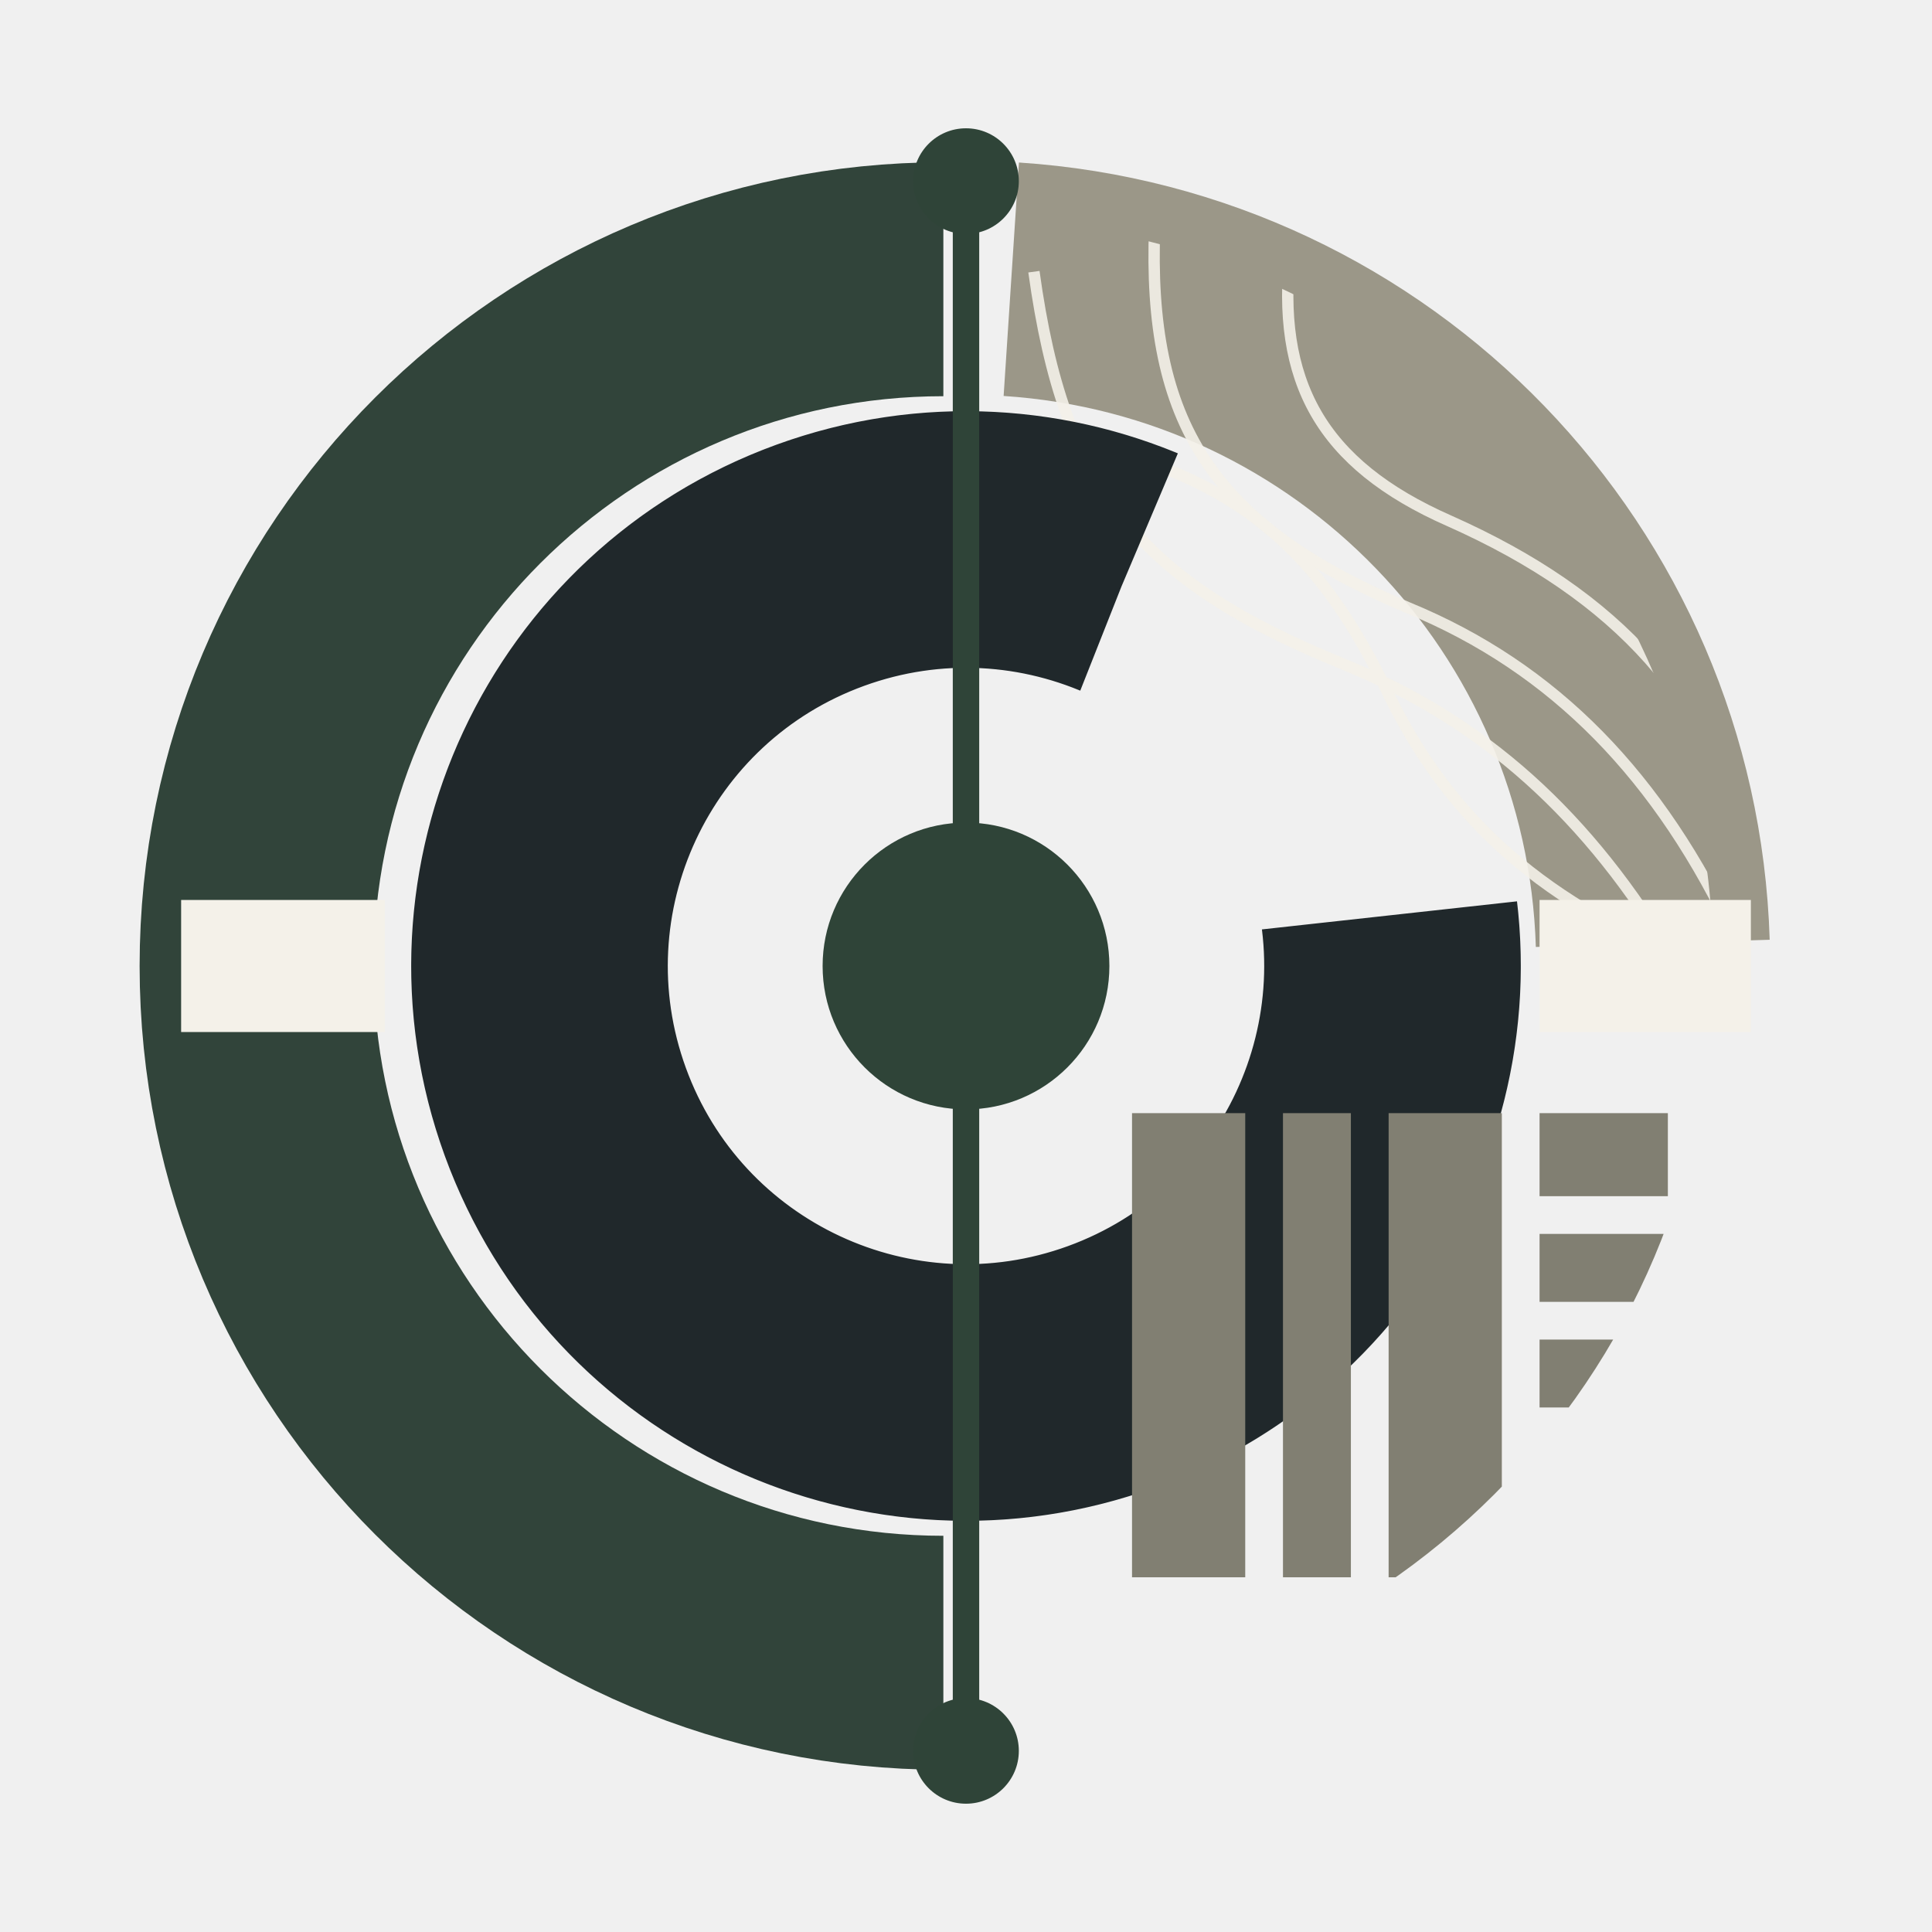
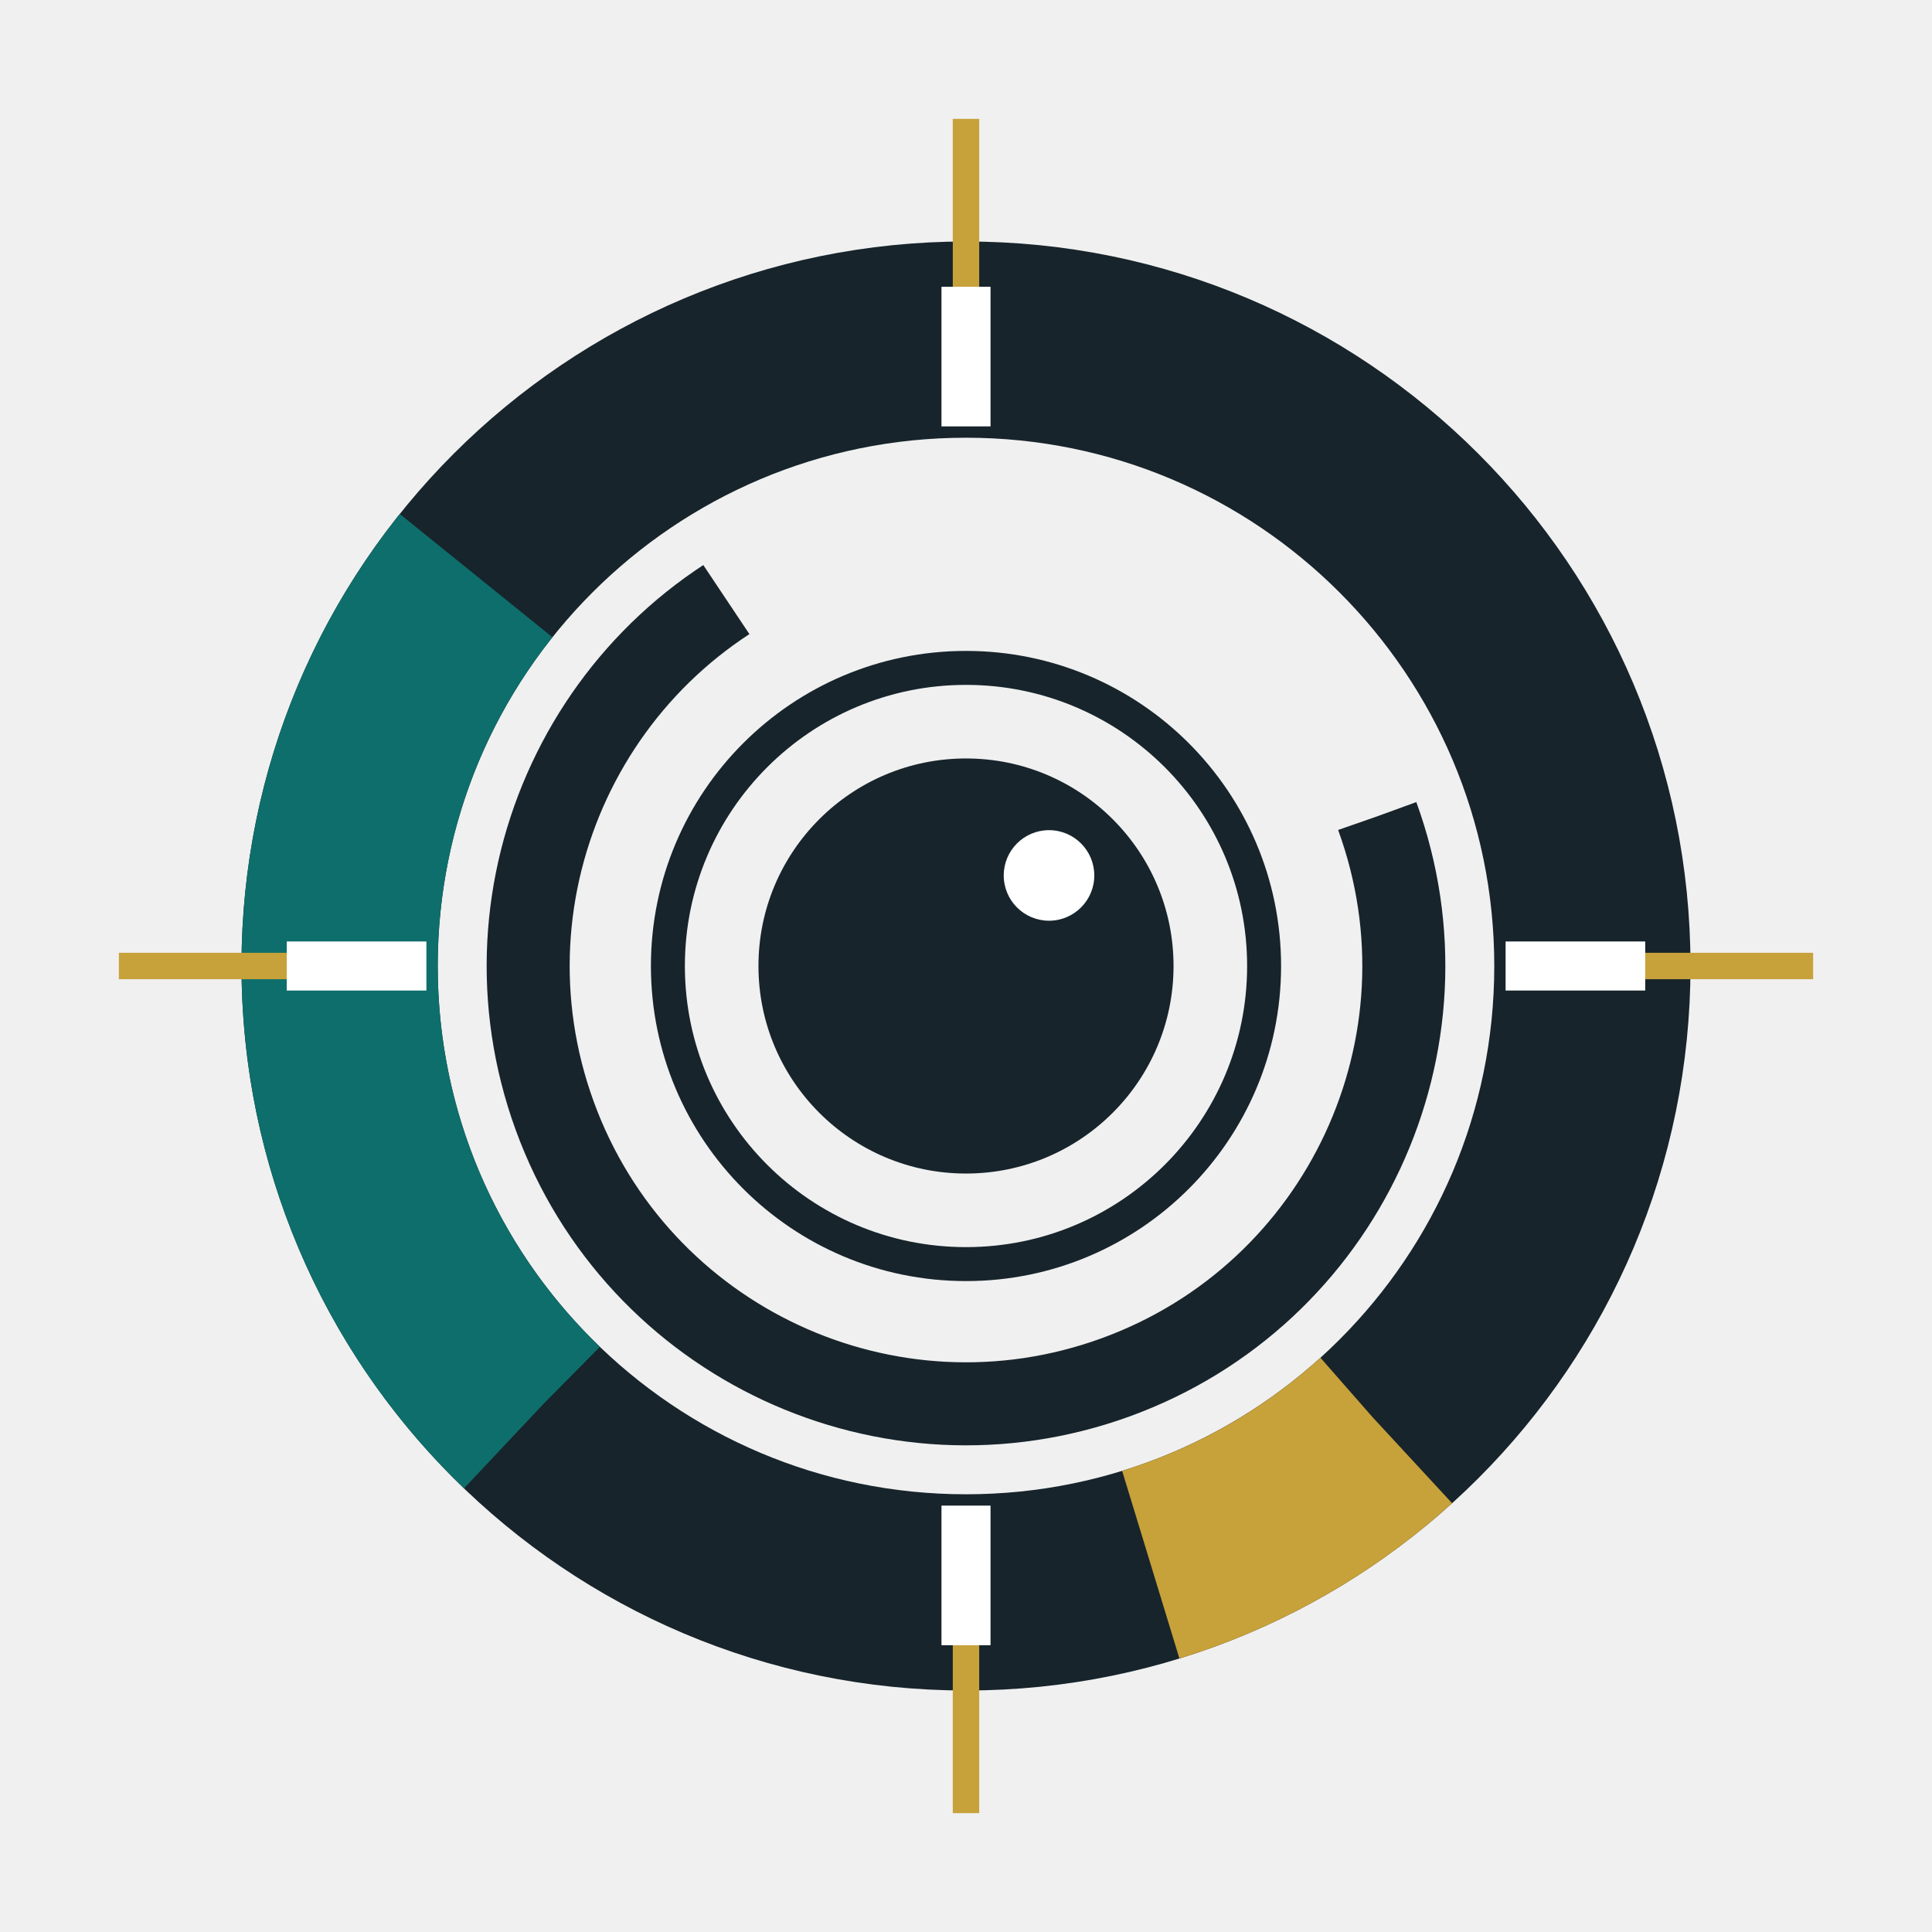
<svg xmlns="http://www.w3.org/2000/svg" viewBox="0 0 512 512" role="img" aria-labelledby="title desc">
-   <defs>
-     <clipPath id="topography">
-       <path d="M256 58A198 198 0 0 1 454 256H256Z" />
-     </clipPath>
-     <clipPath id="archive">
-       <path d="M256 256H454A198 198 0 0 1 256 454Z" />
-     </clipPath>
-   </defs>
-   <path d="M250 74A182 182 0 1 0 250 438" fill="none" stroke="#31443a" stroke-width="62" />
-   <path d="M268 74A182 182 0 0 1 438 250" fill="none" stroke="#9b9788" stroke-width="62" />
-   <g clip-path="url(#topography)" fill="none" stroke="#f4f1e9" stroke-width="3" opacity=".9">
-     <path d="M274 72c8 58 28 82 82 104 37 15 65 40 88 79" />
-     <path d="M306 60c-2 52 15 79 67 101 39 16 67 45 87 88" />
-     <path d="M342 66c-4 35 8 57 42 72 45 20 70 48 80 90" />
-     <path d="M280 116c45 9 68 27 87 66 17 36 43 58 84 74" />
+   <g fill="none">
+     <circle cx="256" cy="256" r="166" stroke="#17242b" stroke-width="52" />
+     <circle cx="256" cy="256" r="166" stroke="#0e6e6b" stroke-width="52" stroke-dasharray="245 798" transform="rotate(134 256 256)" />
+     <circle cx="256" cy="256" r="166" stroke="#c7a13a" stroke-width="52" stroke-dasharray="72 971" transform="rotate(48 256 256)" />
+     <circle cx="256" cy="256" r="116" stroke="#17242b" stroke-width="22" stroke-dasharray="520 210" transform="rotate(-20 256 256)" />
+     <circle cx="256" cy="256" r="79" stroke="#17242b" stroke-width="9" />
  </g>
-   <circle cx="256" cy="256" r="113" fill="none" stroke="#20282b" stroke-width="68" stroke-dasharray="590 120" stroke-dashoffset="-26" transform="rotate(-20 256 256)" />
-   <circle cx="256" cy="256" r="38" fill="#2f4438" />
-   <g clip-path="url(#archive)" fill="#817f72">
-     <rect x="300" y="295" width="30" height="123" />
-     <rect x="340" y="295" width="18" height="123" />
-     <rect x="368" y="295" width="30" height="123" />
-     <rect x="408" y="295" width="34" height="22" />
-     <rect x="408" y="327" width="34" height="18" />
-     <rect x="408" y="355" width="34" height="18" />
-     <rect x="408" y="383" width="34" height="35" />
+   <circle cx="256" cy="256" r="55" fill="#17242b" />
+   <circle cx="278" cy="232" r="12" fill="#ffffff" />
+   <g stroke="#c7a13a" stroke-width="7" stroke-linecap="square">
+     <path d="M256 35v62" />
+     <path d="M256 415v62" />
+     <path d="M35 256h62" />
+     <path d="M415 256h62" />
  </g>
-   <path d="M256 48V464" stroke="#2f4438" stroke-width="7" />
-   <circle cx="256" cy="48" r="14" fill="#2f4438" />
-   <circle cx="256" cy="464" r="14" fill="#2f4438" />
-   <path d="M408 256H464" stroke="#f4f1e9" stroke-width="35" />
-   <path d="M48 256H102" stroke="#f4f1e9" stroke-width="35" />
+   <g stroke="#ffffff" stroke-width="13">
+     <path d="M256 76v37" />
+     <path d="M256 399v37" />
+     <path d="M76 256h37" />
+     <path d="M399 256h37" />
+   </g>
</svg>
